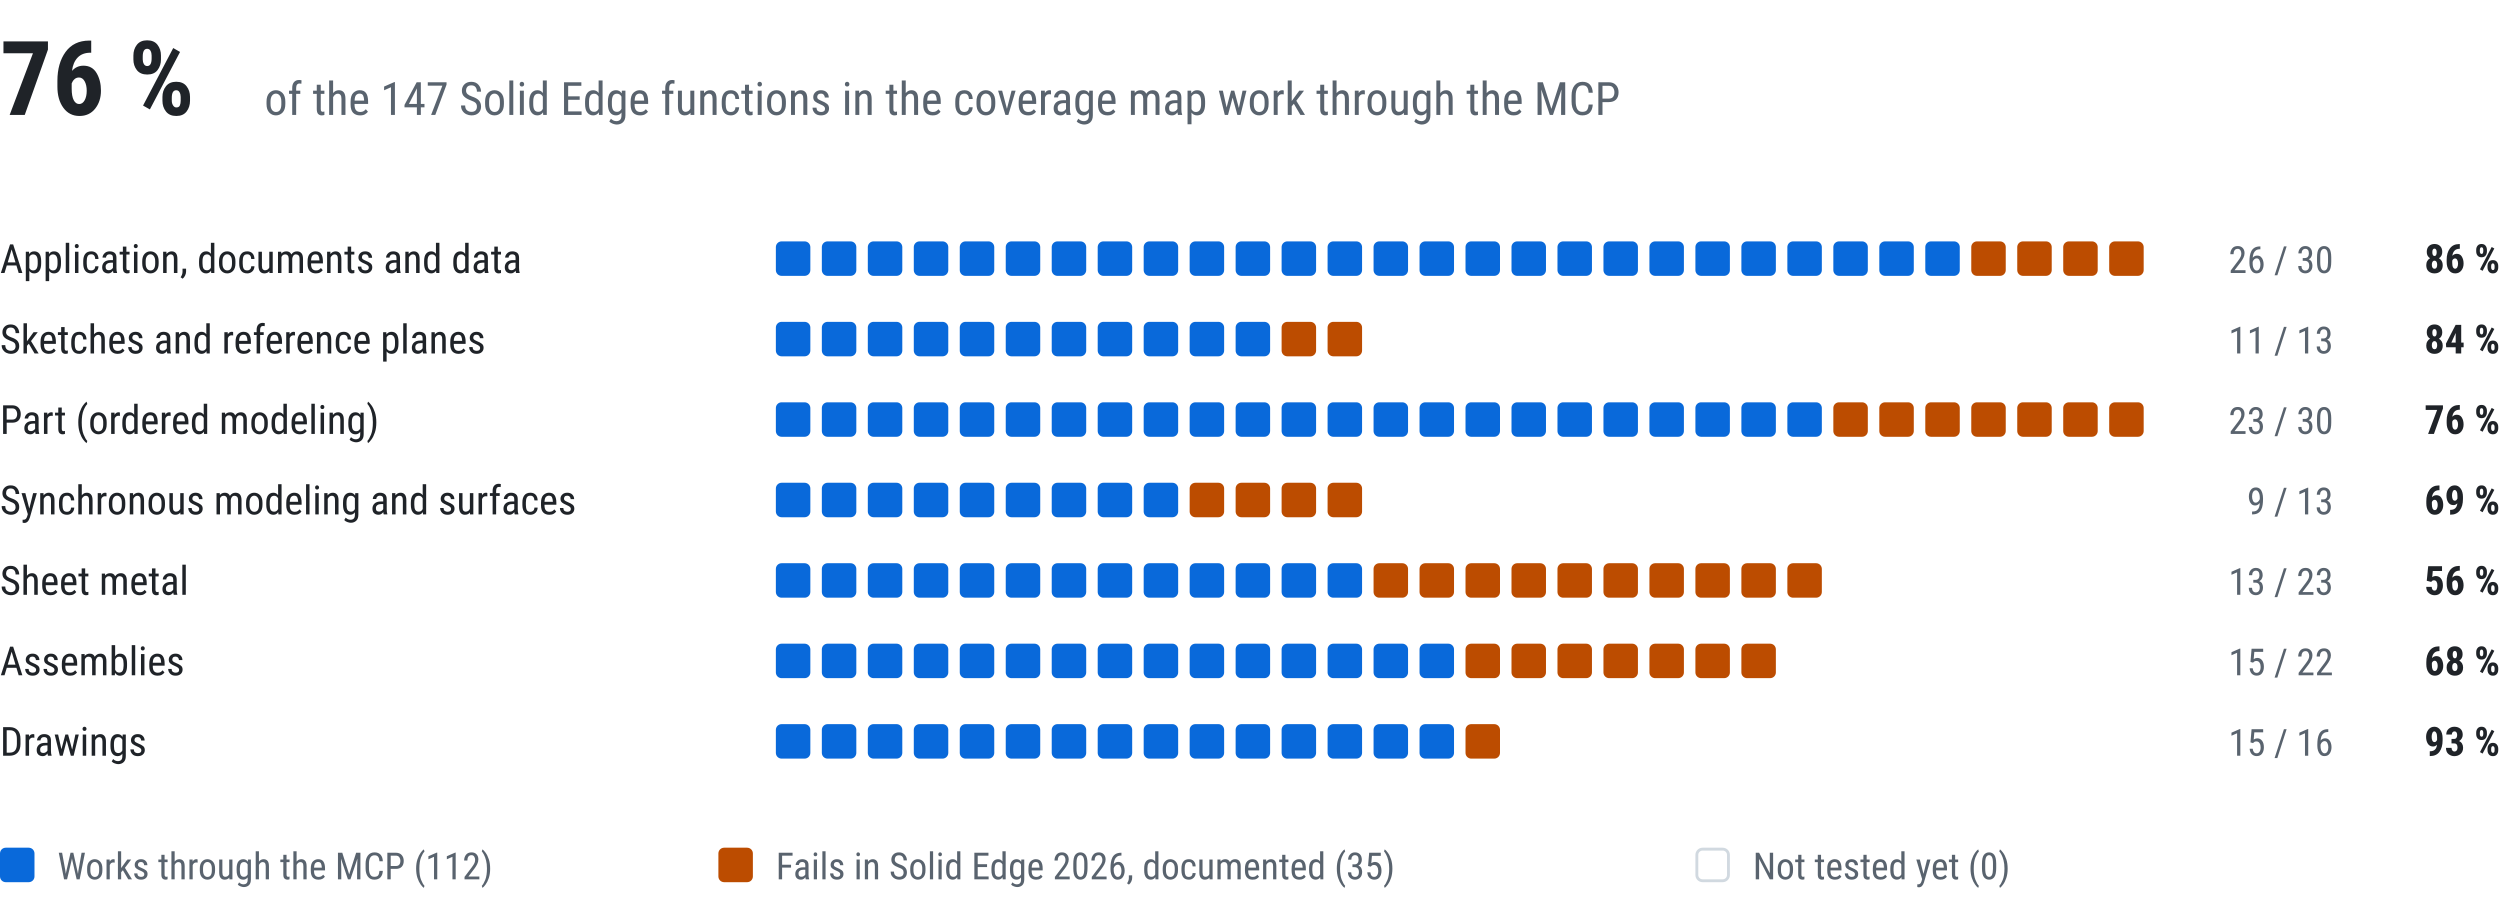
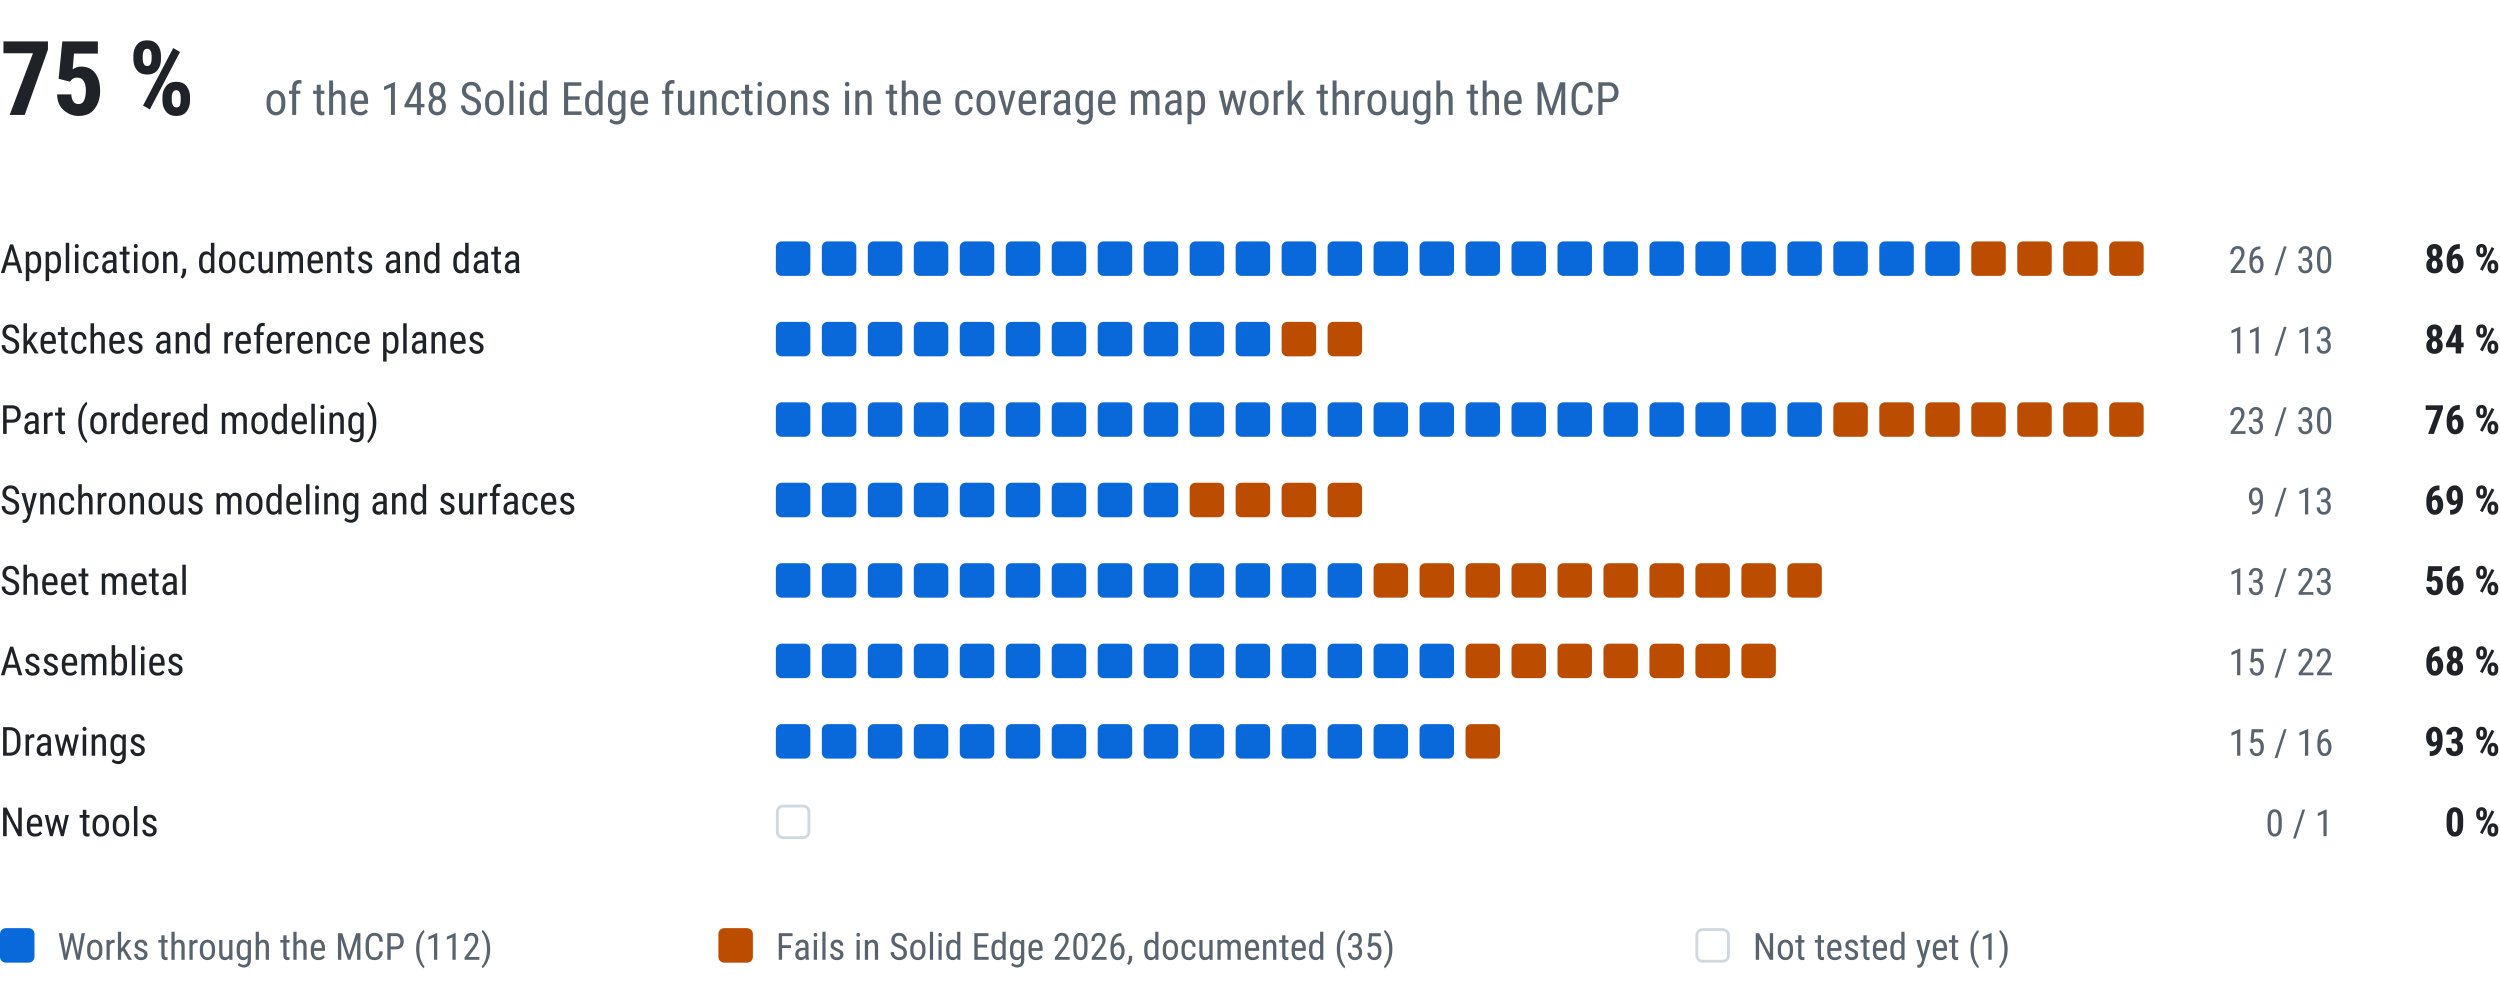
- <svg xmlns="http://www.w3.org/2000/svg" width="870" height="318" viewBox="0 0 870 318" role="img" aria-labelledby="title desc">
+ <svg xmlns="http://www.w3.org/2000/svg" width="870" height="346" viewBox="0 0 870 346" role="img" aria-labelledby="title desc">
  <g font-family="Bahnschrift, 'DIN Alternate', 'DIN 1451', D-DIN, Barlow, 'Roboto Condensed', 'Arial Narrow', sans-serif">
-     <text x="0" y="40" font-size="36" font-weight="600" fill="#1f2328">76 %</text>
-     <text x="92" y="40" font-size="16" fill="#59636e">of the 147 Solid Edge functions in the coverage map work through the MCP</text>
+     <text x="0" y="40" font-size="36" font-weight="600" fill="#1f2328">75 %</text>
+     <text x="92" y="40" font-size="16" fill="#59636e">of the 148 Solid Edge functions in the coverage map work through the MCP</text>
    <text x="0" y="95" font-size="14" fill="#1f2328">Application, documents and data</text>
    <rect x="270" y="84" width="12" height="12" rx="2" fill="#0969da" />
    <rect x="286" y="84" width="12" height="12" rx="2" fill="#0969da" />
    <rect x="302" y="84" width="12" height="12" rx="2" fill="#0969da" />
    <rect x="318" y="84" width="12" height="12" rx="2" fill="#0969da" />
    <rect x="334" y="84" width="12" height="12" rx="2" fill="#0969da" />
    <rect x="350" y="84" width="12" height="12" rx="2" fill="#0969da" />
    <rect x="366" y="84" width="12" height="12" rx="2" fill="#0969da" />
    <rect x="382" y="84" width="12" height="12" rx="2" fill="#0969da" />
    <rect x="398" y="84" width="12" height="12" rx="2" fill="#0969da" />
    <rect x="414" y="84" width="12" height="12" rx="2" fill="#0969da" />
    <rect x="430" y="84" width="12" height="12" rx="2" fill="#0969da" />
    <rect x="446" y="84" width="12" height="12" rx="2" fill="#0969da" />
    <rect x="462" y="84" width="12" height="12" rx="2" fill="#0969da" />
    <rect x="478" y="84" width="12" height="12" rx="2" fill="#0969da" />
    <rect x="494" y="84" width="12" height="12" rx="2" fill="#0969da" />
    <rect x="510" y="84" width="12" height="12" rx="2" fill="#0969da" />
    <rect x="526" y="84" width="12" height="12" rx="2" fill="#0969da" />
    <rect x="542" y="84" width="12" height="12" rx="2" fill="#0969da" />
    <rect x="558" y="84" width="12" height="12" rx="2" fill="#0969da" />
    <rect x="574" y="84" width="12" height="12" rx="2" fill="#0969da" />
    <rect x="590" y="84" width="12" height="12" rx="2" fill="#0969da" />
    <rect x="606" y="84" width="12" height="12" rx="2" fill="#0969da" />
    <rect x="622" y="84" width="12" height="12" rx="2" fill="#0969da" />
    <rect x="638" y="84" width="12" height="12" rx="2" fill="#0969da" />
    <rect x="654" y="84" width="12" height="12" rx="2" fill="#0969da" />
    <rect x="670" y="84" width="12" height="12" rx="2" fill="#0969da" />
    <rect x="686" y="84" width="12" height="12" rx="2" fill="#bc4c00" />
    <rect x="702" y="84" width="12" height="12" rx="2" fill="#bc4c00" />
    <rect x="718" y="84" width="12" height="12" rx="2" fill="#bc4c00" />
    <rect x="734" y="84" width="12" height="12" rx="2" fill="#bc4c00" />
    <text x="812" y="95" font-size="13" text-anchor="end" fill="#59636e">26 / 30</text>
    <text x="870" y="95" font-size="14" font-weight="600" text-anchor="end" fill="#1f2328">86 %</text>
    <text x="0" y="123" font-size="14" fill="#1f2328">Sketches and reference planes</text>
    <rect x="270" y="112" width="12" height="12" rx="2" fill="#0969da" />
    <rect x="286" y="112" width="12" height="12" rx="2" fill="#0969da" />
    <rect x="302" y="112" width="12" height="12" rx="2" fill="#0969da" />
    <rect x="318" y="112" width="12" height="12" rx="2" fill="#0969da" />
    <rect x="334" y="112" width="12" height="12" rx="2" fill="#0969da" />
    <rect x="350" y="112" width="12" height="12" rx="2" fill="#0969da" />
    <rect x="366" y="112" width="12" height="12" rx="2" fill="#0969da" />
    <rect x="382" y="112" width="12" height="12" rx="2" fill="#0969da" />
    <rect x="398" y="112" width="12" height="12" rx="2" fill="#0969da" />
    <rect x="414" y="112" width="12" height="12" rx="2" fill="#0969da" />
    <rect x="430" y="112" width="12" height="12" rx="2" fill="#0969da" />
    <rect x="446" y="112" width="12" height="12" rx="2" fill="#bc4c00" />
    <rect x="462" y="112" width="12" height="12" rx="2" fill="#bc4c00" />
    <text x="812" y="123" font-size="13" text-anchor="end" fill="#59636e">11 / 13</text>
    <text x="870" y="123" font-size="14" font-weight="600" text-anchor="end" fill="#1f2328">84 %</text>
    <text x="0" y="151" font-size="14" fill="#1f2328">Part (ordered modeling)</text>
    <rect x="270" y="140" width="12" height="12" rx="2" fill="#0969da" />
    <rect x="286" y="140" width="12" height="12" rx="2" fill="#0969da" />
    <rect x="302" y="140" width="12" height="12" rx="2" fill="#0969da" />
    <rect x="318" y="140" width="12" height="12" rx="2" fill="#0969da" />
    <rect x="334" y="140" width="12" height="12" rx="2" fill="#0969da" />
    <rect x="350" y="140" width="12" height="12" rx="2" fill="#0969da" />
    <rect x="366" y="140" width="12" height="12" rx="2" fill="#0969da" />
    <rect x="382" y="140" width="12" height="12" rx="2" fill="#0969da" />
    <rect x="398" y="140" width="12" height="12" rx="2" fill="#0969da" />
    <rect x="414" y="140" width="12" height="12" rx="2" fill="#0969da" />
    <rect x="430" y="140" width="12" height="12" rx="2" fill="#0969da" />
    <rect x="446" y="140" width="12" height="12" rx="2" fill="#0969da" />
    <rect x="462" y="140" width="12" height="12" rx="2" fill="#0969da" />
    <rect x="478" y="140" width="12" height="12" rx="2" fill="#0969da" />
    <rect x="494" y="140" width="12" height="12" rx="2" fill="#0969da" />
    <rect x="510" y="140" width="12" height="12" rx="2" fill="#0969da" />
    <rect x="526" y="140" width="12" height="12" rx="2" fill="#0969da" />
    <rect x="542" y="140" width="12" height="12" rx="2" fill="#0969da" />
    <rect x="558" y="140" width="12" height="12" rx="2" fill="#0969da" />
    <rect x="574" y="140" width="12" height="12" rx="2" fill="#0969da" />
    <rect x="590" y="140" width="12" height="12" rx="2" fill="#0969da" />
    <rect x="606" y="140" width="12" height="12" rx="2" fill="#0969da" />
    <rect x="622" y="140" width="12" height="12" rx="2" fill="#0969da" />
    <rect x="638" y="140" width="12" height="12" rx="2" fill="#bc4c00" />
    <rect x="654" y="140" width="12" height="12" rx="2" fill="#bc4c00" />
    <rect x="670" y="140" width="12" height="12" rx="2" fill="#bc4c00" />
    <rect x="686" y="140" width="12" height="12" rx="2" fill="#bc4c00" />
    <rect x="702" y="140" width="12" height="12" rx="2" fill="#bc4c00" />
    <rect x="718" y="140" width="12" height="12" rx="2" fill="#bc4c00" />
    <rect x="734" y="140" width="12" height="12" rx="2" fill="#bc4c00" />
    <text x="812" y="151" font-size="13" text-anchor="end" fill="#59636e">23 / 30</text>
    <text x="870" y="151" font-size="14" font-weight="600" text-anchor="end" fill="#1f2328">76 %</text>
    <text x="0" y="179" font-size="14" fill="#1f2328">Synchronous modeling and surfaces</text>
    <rect x="270" y="168" width="12" height="12" rx="2" fill="#0969da" />
    <rect x="286" y="168" width="12" height="12" rx="2" fill="#0969da" />
    <rect x="302" y="168" width="12" height="12" rx="2" fill="#0969da" />
    <rect x="318" y="168" width="12" height="12" rx="2" fill="#0969da" />
    <rect x="334" y="168" width="12" height="12" rx="2" fill="#0969da" />
    <rect x="350" y="168" width="12" height="12" rx="2" fill="#0969da" />
    <rect x="366" y="168" width="12" height="12" rx="2" fill="#0969da" />
    <rect x="382" y="168" width="12" height="12" rx="2" fill="#0969da" />
    <rect x="398" y="168" width="12" height="12" rx="2" fill="#0969da" />
    <rect x="414" y="168" width="12" height="12" rx="2" fill="#bc4c00" />
    <rect x="430" y="168" width="12" height="12" rx="2" fill="#bc4c00" />
    <rect x="446" y="168" width="12" height="12" rx="2" fill="#bc4c00" />
    <rect x="462" y="168" width="12" height="12" rx="2" fill="#bc4c00" />
    <text x="812" y="179" font-size="13" text-anchor="end" fill="#59636e">9 / 13</text>
    <text x="870" y="179" font-size="14" font-weight="600" text-anchor="end" fill="#1f2328">69 %</text>
    <text x="0" y="207" font-size="14" fill="#1f2328">Sheet metal</text>
    <rect x="270" y="196" width="12" height="12" rx="2" fill="#0969da" />
    <rect x="286" y="196" width="12" height="12" rx="2" fill="#0969da" />
    <rect x="302" y="196" width="12" height="12" rx="2" fill="#0969da" />
    <rect x="318" y="196" width="12" height="12" rx="2" fill="#0969da" />
    <rect x="334" y="196" width="12" height="12" rx="2" fill="#0969da" />
    <rect x="350" y="196" width="12" height="12" rx="2" fill="#0969da" />
    <rect x="366" y="196" width="12" height="12" rx="2" fill="#0969da" />
    <rect x="382" y="196" width="12" height="12" rx="2" fill="#0969da" />
    <rect x="398" y="196" width="12" height="12" rx="2" fill="#0969da" />
    <rect x="414" y="196" width="12" height="12" rx="2" fill="#0969da" />
    <rect x="430" y="196" width="12" height="12" rx="2" fill="#0969da" />
    <rect x="446" y="196" width="12" height="12" rx="2" fill="#0969da" />
    <rect x="462" y="196" width="12" height="12" rx="2" fill="#0969da" />
    <rect x="478" y="196" width="12" height="12" rx="2" fill="#bc4c00" />
    <rect x="494" y="196" width="12" height="12" rx="2" fill="#bc4c00" />
    <rect x="510" y="196" width="12" height="12" rx="2" fill="#bc4c00" />
    <rect x="526" y="196" width="12" height="12" rx="2" fill="#bc4c00" />
    <rect x="542" y="196" width="12" height="12" rx="2" fill="#bc4c00" />
    <rect x="558" y="196" width="12" height="12" rx="2" fill="#bc4c00" />
    <rect x="574" y="196" width="12" height="12" rx="2" fill="#bc4c00" />
    <rect x="590" y="196" width="12" height="12" rx="2" fill="#bc4c00" />
    <rect x="606" y="196" width="12" height="12" rx="2" fill="#bc4c00" />
    <rect x="622" y="196" width="12" height="12" rx="2" fill="#bc4c00" />
    <text x="812" y="207" font-size="13" text-anchor="end" fill="#59636e">13 / 23</text>
    <text x="870" y="207" font-size="14" font-weight="600" text-anchor="end" fill="#1f2328">56 %</text>
    <text x="0" y="235" font-size="14" fill="#1f2328">Assemblies</text>
    <rect x="270" y="224" width="12" height="12" rx="2" fill="#0969da" />
    <rect x="286" y="224" width="12" height="12" rx="2" fill="#0969da" />
    <rect x="302" y="224" width="12" height="12" rx="2" fill="#0969da" />
    <rect x="318" y="224" width="12" height="12" rx="2" fill="#0969da" />
    <rect x="334" y="224" width="12" height="12" rx="2" fill="#0969da" />
    <rect x="350" y="224" width="12" height="12" rx="2" fill="#0969da" />
    <rect x="366" y="224" width="12" height="12" rx="2" fill="#0969da" />
    <rect x="382" y="224" width="12" height="12" rx="2" fill="#0969da" />
    <rect x="398" y="224" width="12" height="12" rx="2" fill="#0969da" />
    <rect x="414" y="224" width="12" height="12" rx="2" fill="#0969da" />
    <rect x="430" y="224" width="12" height="12" rx="2" fill="#0969da" />
    <rect x="446" y="224" width="12" height="12" rx="2" fill="#0969da" />
    <rect x="462" y="224" width="12" height="12" rx="2" fill="#0969da" />
    <rect x="478" y="224" width="12" height="12" rx="2" fill="#0969da" />
    <rect x="494" y="224" width="12" height="12" rx="2" fill="#0969da" />
    <rect x="510" y="224" width="12" height="12" rx="2" fill="#bc4c00" />
    <rect x="526" y="224" width="12" height="12" rx="2" fill="#bc4c00" />
    <rect x="542" y="224" width="12" height="12" rx="2" fill="#bc4c00" />
    <rect x="558" y="224" width="12" height="12" rx="2" fill="#bc4c00" />
    <rect x="574" y="224" width="12" height="12" rx="2" fill="#bc4c00" />
    <rect x="590" y="224" width="12" height="12" rx="2" fill="#bc4c00" />
    <rect x="606" y="224" width="12" height="12" rx="2" fill="#bc4c00" />
    <text x="812" y="235" font-size="13" text-anchor="end" fill="#59636e">15 / 22</text>
    <text x="870" y="235" font-size="14" font-weight="600" text-anchor="end" fill="#1f2328">68 %</text>
    <text x="0" y="263" font-size="14" fill="#1f2328">Drawings</text>
    <rect x="270" y="252" width="12" height="12" rx="2" fill="#0969da" />
    <rect x="286" y="252" width="12" height="12" rx="2" fill="#0969da" />
    <rect x="302" y="252" width="12" height="12" rx="2" fill="#0969da" />
    <rect x="318" y="252" width="12" height="12" rx="2" fill="#0969da" />
    <rect x="334" y="252" width="12" height="12" rx="2" fill="#0969da" />
    <rect x="350" y="252" width="12" height="12" rx="2" fill="#0969da" />
    <rect x="366" y="252" width="12" height="12" rx="2" fill="#0969da" />
    <rect x="382" y="252" width="12" height="12" rx="2" fill="#0969da" />
    <rect x="398" y="252" width="12" height="12" rx="2" fill="#0969da" />
    <rect x="414" y="252" width="12" height="12" rx="2" fill="#0969da" />
    <rect x="430" y="252" width="12" height="12" rx="2" fill="#0969da" />
    <rect x="446" y="252" width="12" height="12" rx="2" fill="#0969da" />
    <rect x="462" y="252" width="12" height="12" rx="2" fill="#0969da" />
    <rect x="478" y="252" width="12" height="12" rx="2" fill="#0969da" />
    <rect x="494" y="252" width="12" height="12" rx="2" fill="#0969da" />
    <rect x="510" y="252" width="12" height="12" rx="2" fill="#bc4c00" />
    <text x="812" y="263" font-size="13" text-anchor="end" fill="#59636e">15 / 16</text>
    <text x="870" y="263" font-size="14" font-weight="600" text-anchor="end" fill="#1f2328">93 %</text>
-     <rect x="0" y="295" width="12" height="12" rx="2" fill="#0969da" />
-     <text x="20" y="306" font-size="13" fill="#59636e">Works through the MCP (112)</text>
-     <rect x="250" y="295" width="12" height="12" rx="2" fill="#bc4c00" />
-     <text x="270" y="306" font-size="13" fill="#59636e">Fails in Solid Edge 2026, documented (35)</text>
-     <rect x="590.5" y="295.5" width="11" height="11" rx="2" fill="none" stroke="#d1d9e0" />
-     <text x="610" y="306" font-size="13" fill="#59636e">Not tested yet (0)</text>
+     <text x="0" y="291" font-size="14" fill="#1f2328">New tools</text>
+     <rect x="270.5" y="280.5" width="11" height="11" rx="2" fill="none" stroke="#d1d9e0" />
+     <text x="812" y="291" font-size="13" text-anchor="end" fill="#59636e">0 / 1</text>
+     <text x="870" y="291" font-size="14" font-weight="600" text-anchor="end" fill="#1f2328">0 %</text>
+     <rect x="0" y="323" width="12" height="12" rx="2" fill="#0969da" />
+     <text x="20" y="334" font-size="13" fill="#59636e">Works through the MCP (112)</text>
+     <rect x="250" y="323" width="12" height="12" rx="2" fill="#bc4c00" />
+     <text x="270" y="334" font-size="13" fill="#59636e">Fails in Solid Edge 2026, documented (35)</text>
+     <rect x="590.5" y="323.5" width="11" height="11" rx="2" fill="none" stroke="#d1d9e0" />
+     <text x="610" y="334" font-size="13" fill="#59636e">Not tested yet (1)</text>
  </g>
</svg>
